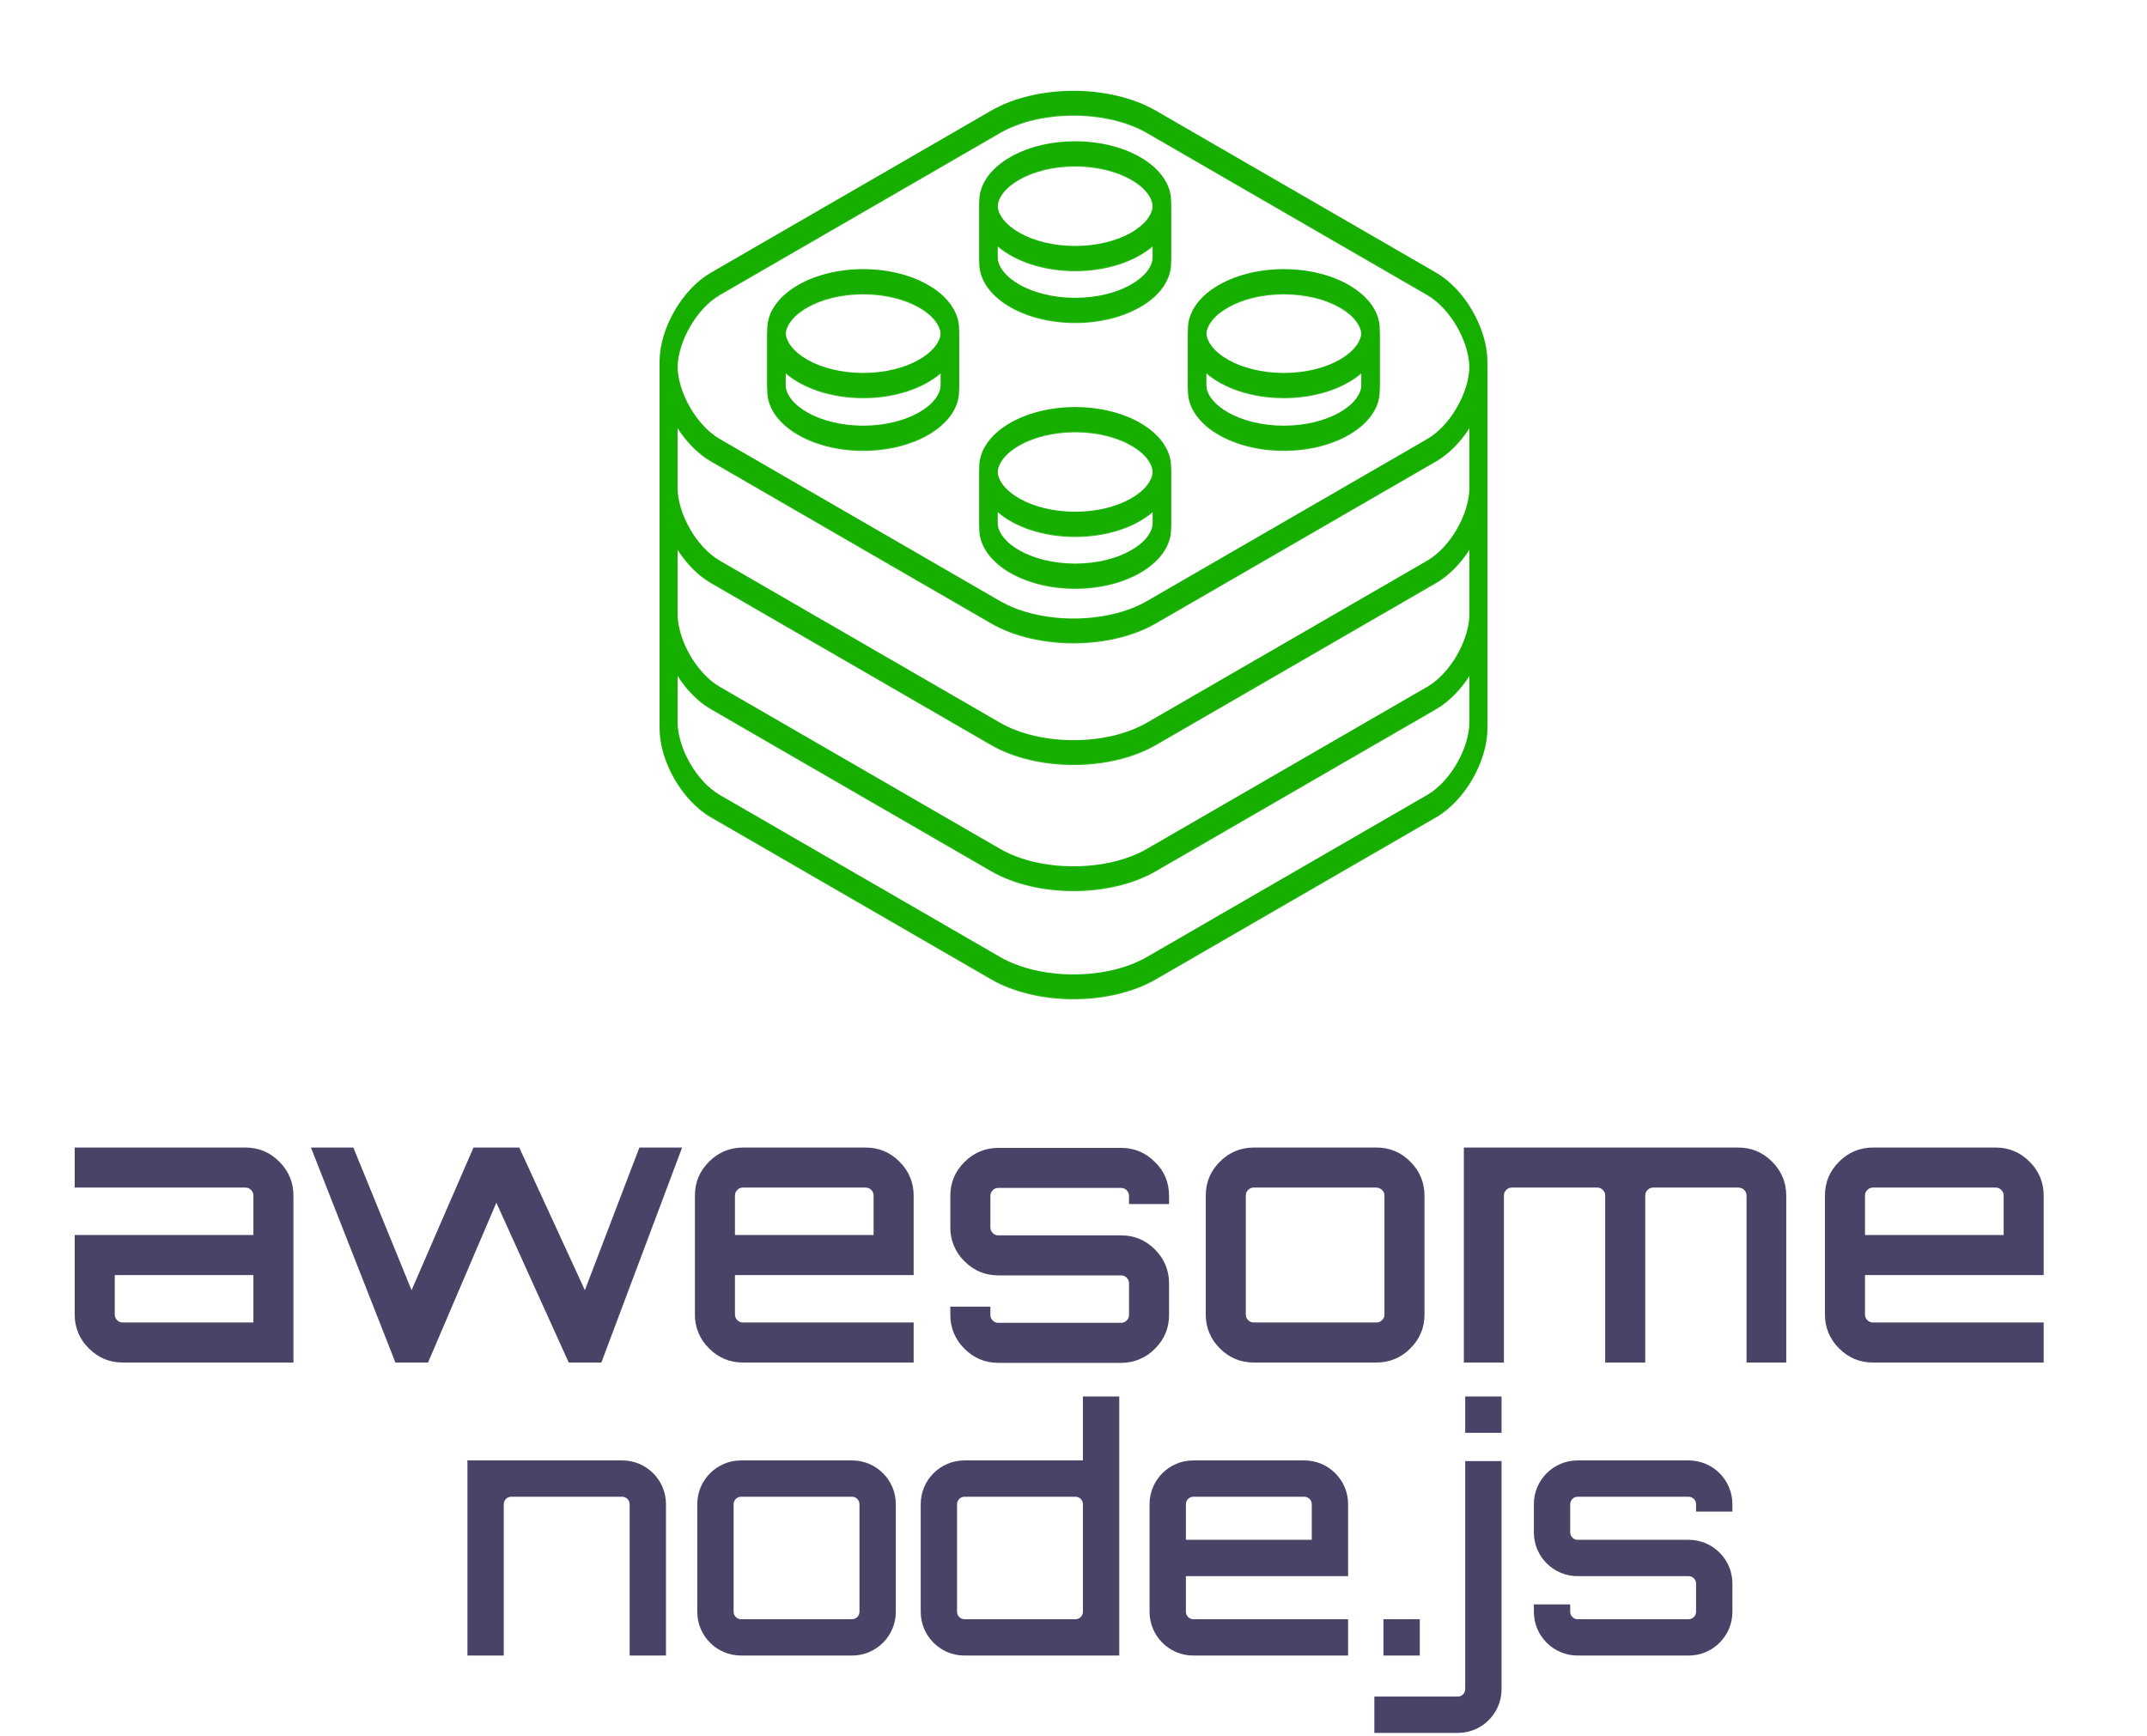
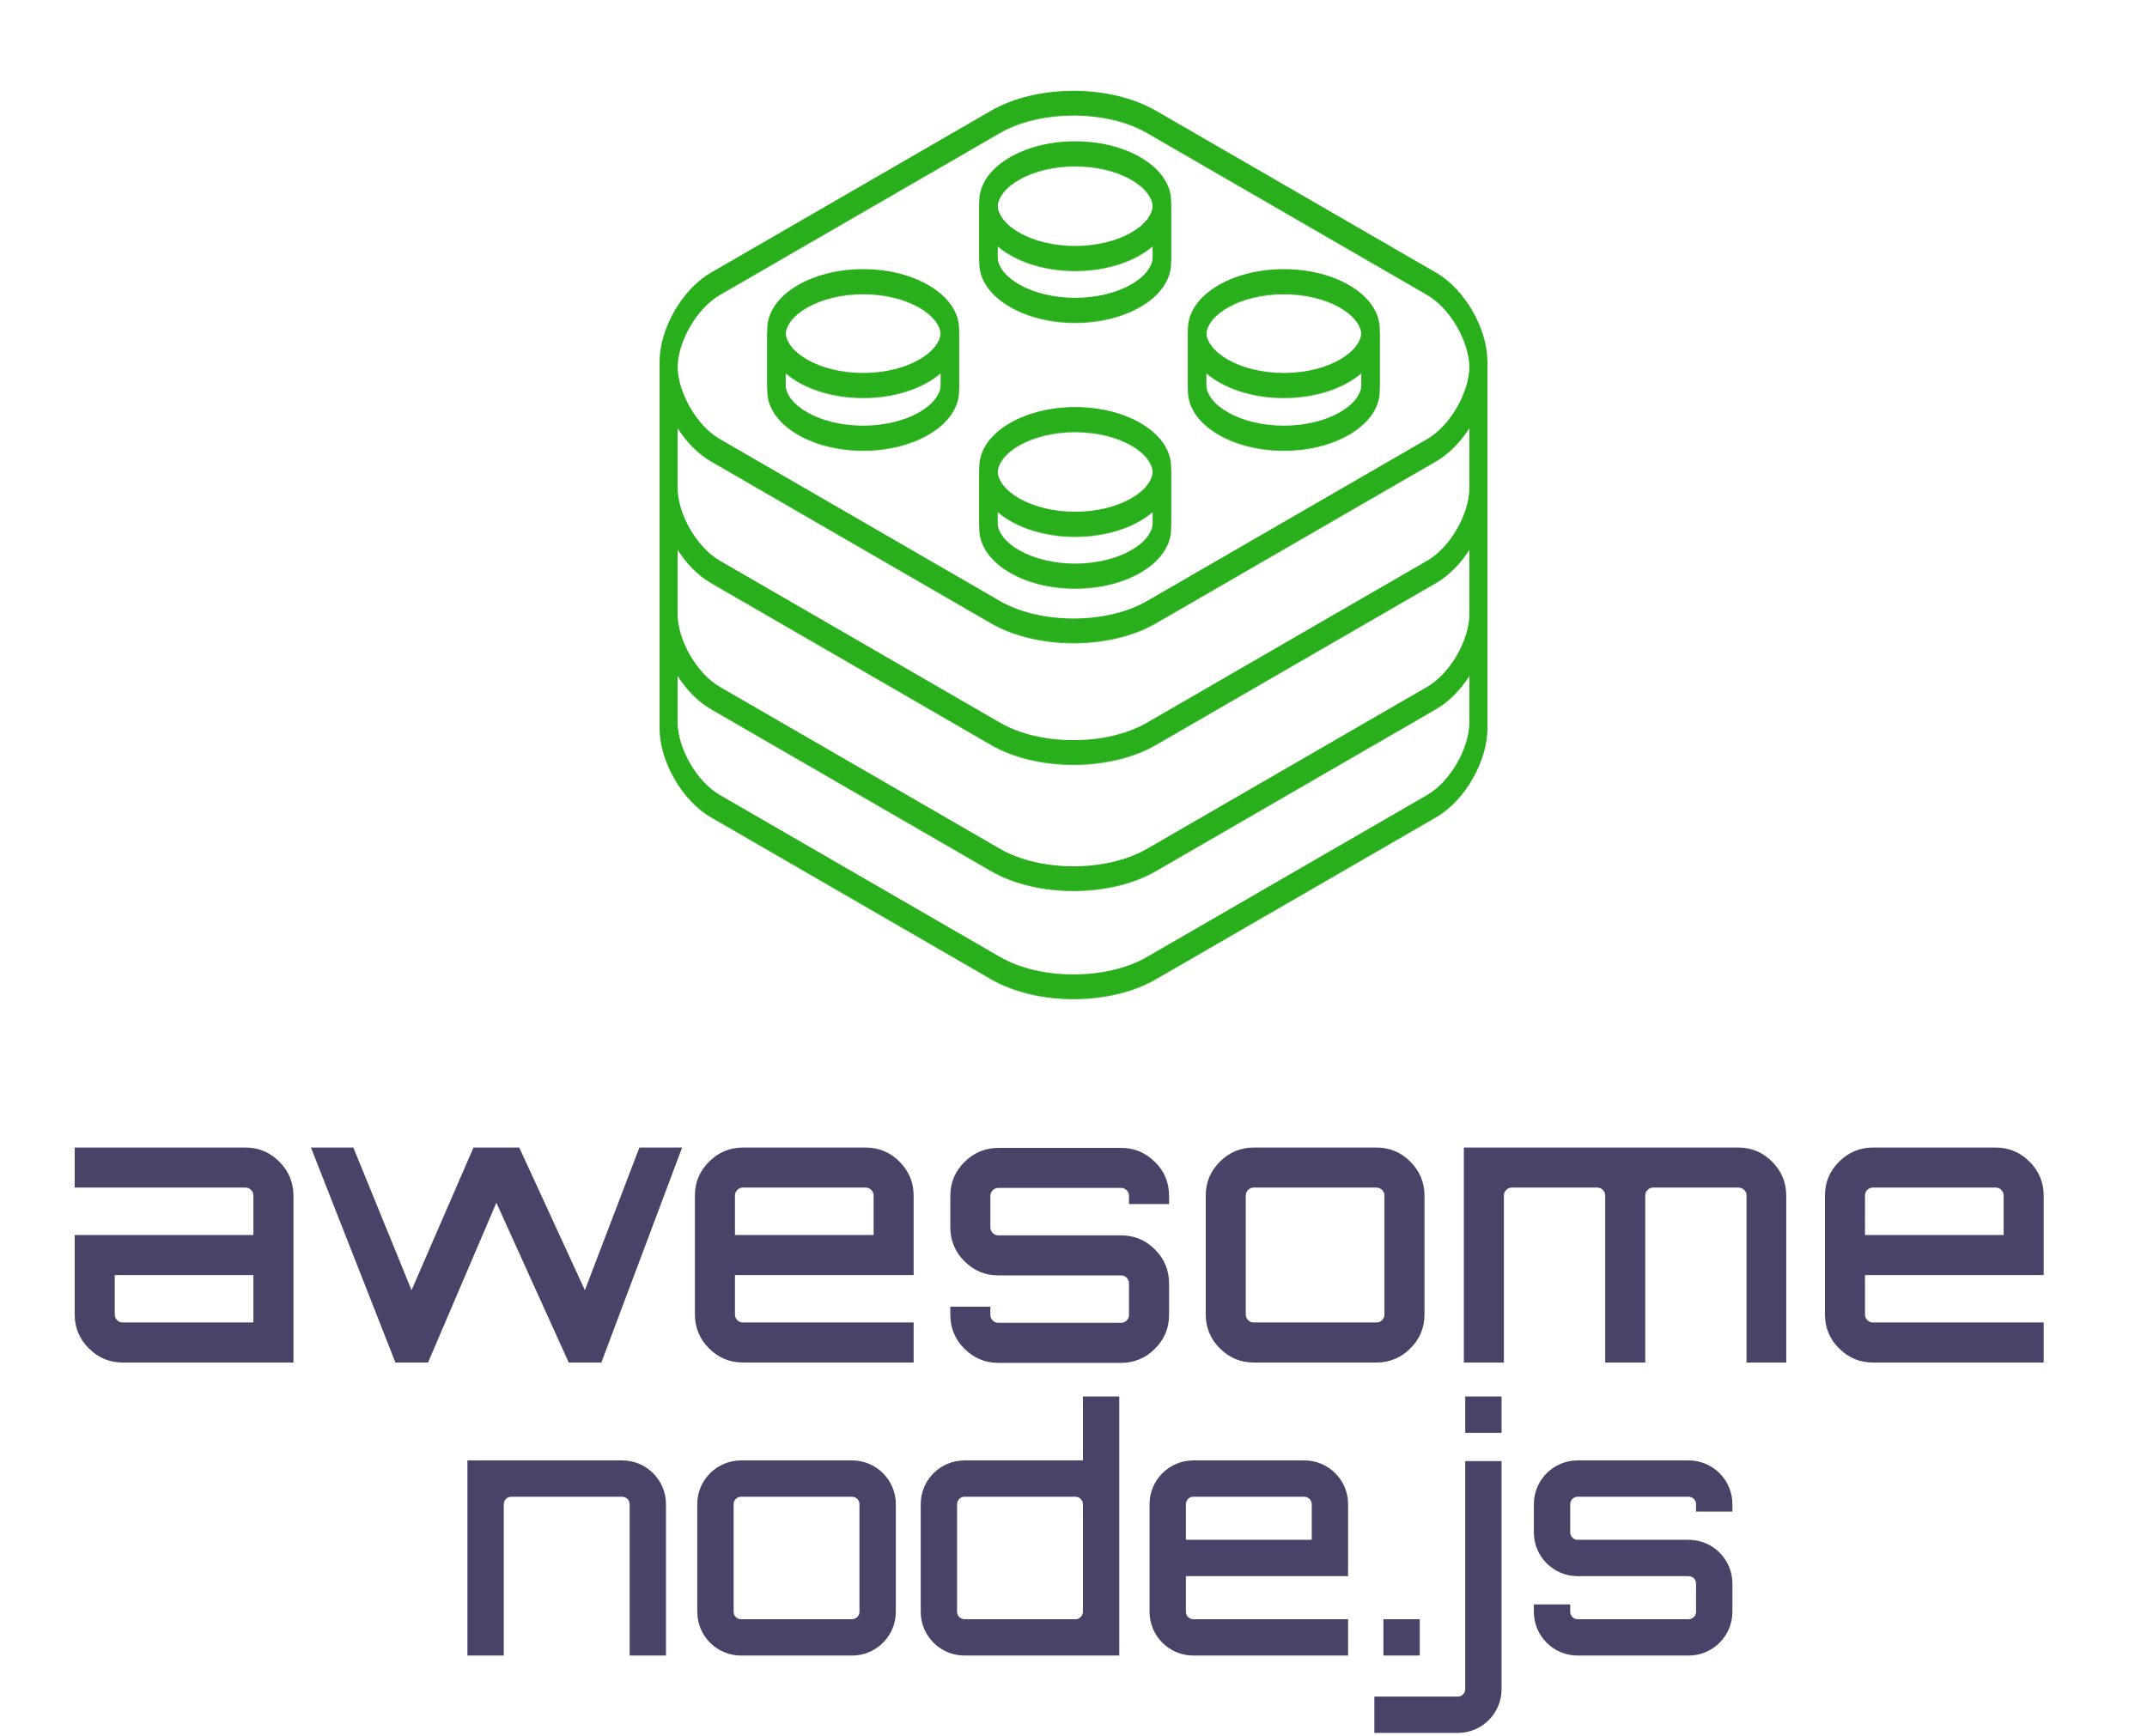
<svg xmlns="http://www.w3.org/2000/svg" width="638px" height="516px" viewBox="0 0 638 516" version="1.1">
  <defs>
    <filter id="filter-1">
-       <feColorMatrix in="SourceGraphic" type="matrix" values="0 0 0 0 0.008 0 0 0 0 0.431 0 0 0 0 0 0 0 0 1 0" />
+       <feColorMatrix in="SourceGraphic" type="matrix" values="0 0 0 0 0.024 0 0 0 0 0.431 0 0 0 0 0.012 0 0 0 1 0" />
    </filter>
    <filter x="-1.6%" y="-1.5%" width="103.3%" height="103.0%" filterUnits="objectBoundingBox" id="filter-2">
      <feOffset dx="0" dy="2" in="SourceAlpha" result="shadowOffsetOuter1" />
-       <feColorMatrix values="0 0 0 0 0.008   0 0 0 0 0.431   0 0 0 0 0  0 0 0 1 0" type="matrix" in="shadowOffsetOuter1" result="shadowMatrixOuter1" />
+       <feColorMatrix values="0 0 0 0 0.024   0 0 0 0 0.431   0 0 0 0 0.012  0 0 0 1 0" type="matrix" in="shadowOffsetOuter1" result="shadowMatrixOuter1" />
      <feMerge>
        <feMergeNode in="shadowMatrixOuter1" />
        <feMergeNode in="SourceGraphic" />
      </feMerge>
    </filter>
  </defs>
  <g id="页面-1" stroke="none" stroke-width="1" fill="none" fill-rule="evenodd">
    <g id="logo" transform="translate(22, 341)" fill="#494368" fill-rule="nonzero">
      <path d="M50.9,0.1 C54.9,0.1 58.2,1.5 61,4.3 C63.8,7.1 65.2,10.5 65.2,14.4 L65.2,64 L14.5,64 C10.5,64 7.2,62.6 4.4,59.8 C1.669,57.156 0.149,53.501 0.2,49.7 L0.2,26.1 L53.3,26.1 L53.3,14.4 C53.3,13.7 53.1,13.2 52.6,12.7 C52.1,12.2 51.6,12 50.9,12 L0.2,12 L0.2,0.1 L50.9,0.1 Z M53.3,52.1 L53.3,38 L12.1,38 L12.1,49.7 C12.1,50.4 12.3,50.9 12.8,51.4 C13.3,51.9 13.8,52.1 14.5,52.1 L53.3,52.1 L53.3,52.1 Z M168,0.1 L180.7,0.1 L156.7,64 L147,64 L125.5,16.5 L105.2,64 L105,63.9 L105.1,64 L95.5,64 L70.4,0.1 L83,0.1 L100.3,42.5 L118.7,0.1 L132.3,0.1 L151.8,42.5 L168,0.1 Z M235.2,0.1 C239.2,0.1 242.5,1.5 245.3,4.3 C248.1,7.1 249.5,10.5 249.5,14.4 L249.5,38 L196.4,38 L196.4,49.7 C196.4,50.4 196.6,50.9 197.1,51.4 C197.6,51.9 198.1,52.1 198.8,52.1 L249.5,52.1 L249.5,64 L198.8,64 C194.8,64 191.5,62.6 188.7,59.8 C185.969,57.156 184.449,53.501 184.5,49.7 L184.5,14.4 C184.5,10.4 185.9,7.1 188.7,4.3 C191.5,1.5 194.9,0.1 198.8,0.1 L235.2,0.1 L235.2,0.1 Z M196.4,26.1 L237.6,26.1 L237.6,14.4 C237.6,13.7 237.4,13.2 236.9,12.7 C236.4,12.2 235.9,12 235.2,12 L198.8,12 C198.1,12 197.6,12.2 197.1,12.7 C196.6,13.2 196.4,13.7 196.4,14.4 L196.4,26.1 L196.4,26.1 Z M325.4,14.5 L325.4,16.9 L313.5,16.9 L313.5,14.5 C313.5,13.8 313.3,13.3 312.8,12.8 C312.3,12.3 311.8,12.1 311.1,12.1 L274.7,12.1 C274,12.1 273.5,12.3 273,12.8 C272.5,13.3 272.3,13.8 272.3,14.5 L272.3,23.8 C272.3,24.5 272.5,25 273,25.5 C273.5,26 274,26.2 274.7,26.2 L311.1,26.2 C315.1,26.2 318.4,27.6 321.2,30.4 C324,33.2 325.4,36.6 325.4,40.5 L325.4,49.8 C325.4,53.8 324,57.1 321.2,59.9 C318.556,62.631 314.901,64.151 311.1,64.1 L274.7,64.1 C270.7,64.1 267.4,62.7 264.6,59.9 C261.869,57.256 260.349,53.601 260.4,49.8 L260.4,47.4 L272.3,47.4 L272.3,49.8 C272.3,50.5 272.5,51 273,51.5 C273.5,52 274,52.2 274.7,52.2 L311.1,52.2 C311.8,52.2 312.3,52 312.8,51.5 C313.3,51 313.5,50.5 313.5,49.8 L313.5,40.5 C313.5,39.8 313.3,39.3 312.8,38.8 C312.3,38.3 311.8,38.1 311.1,38.1 L274.7,38.1 C270.7,38.1 267.4,36.7 264.6,33.9 C261.869,31.256 260.349,27.601 260.4,23.8 L260.4,14.5 C260.4,10.5 261.8,7.2 264.6,4.4 C267.4,1.6 270.8,0.2 274.7,0.2 L311.1,0.2 C315.1,0.2 318.4,1.6 321.2,4.4 C324,7.1 325.4,10.5 325.4,14.5 L325.4,14.5 Z M350.6,0.1 L387,0.1 C391,0.1 394.3,1.5 397.1,4.3 C399.9,7.1 401.3,10.5 401.3,14.4 L401.3,49.7 C401.3,53.7 399.9,57 397.1,59.8 C394.456,62.531 390.801,64.051 387,64 L350.6,64 C346.6,64 343.3,62.6 340.5,59.8 C337.769,57.156 336.249,53.501 336.3,49.7 L336.3,14.4 C336.3,10.4 337.7,7.1 340.5,4.3 C343.3,1.5 346.7,0.1 350.6,0.1 L350.6,0.1 Z M387,12 L350.6,12 C349.9,12 349.4,12.2 348.9,12.7 C348.4,13.2 348.2,13.7 348.2,14.4 L348.2,49.7 C348.2,50.4 348.4,50.9 348.9,51.4 C349.4,51.9 349.9,52.1 350.6,52.1 L387,52.1 C387.7,52.1 388.2,51.9 388.7,51.4 C389.2,50.9 389.4,50.4 389.4,49.7 L389.4,14.4 C389.4,13.7 389.2,13.2 388.7,12.7 C388.2,12.3 387.7,12 387,12 Z M494.5,0.1 C498.5,0.1 501.8,1.5 504.6,4.3 C507.4,7.1 508.8,10.5 508.8,14.4 L508.8,64 L497,64 L497,14.4 C497,13.7 496.8,13.2 496.3,12.7 C495.8,12.2 495.2,12 494.5,12 L469.3,12 C468.6,12 468.1,12.2 467.6,12.7 C467.1,13.2 466.9,13.7 466.9,14.4 L466.9,64 L455,64 L455,14.4 C455,13.7 454.8,13.2 454.3,12.7 C453.8,12.2 453.3,12 452.6,12 L427.3,12 C426.6,12 426.1,12.2 425.6,12.7 C425.1,13.2 424.9,13.7 424.9,14.4 L424.9,64 L413,64 L413,0.1 L494.5,0.1 Z M571,0.1 C575,0.1 578.3,1.5 581.1,4.3 C583.9,7.1 585.3,10.5 585.3,14.4 L585.3,38 L532.2,38 L532.2,49.7 C532.2,50.4 532.4,50.9 532.9,51.4 C533.4,51.9 533.9,52.1 534.6,52.1 L585.3,52.1 L585.3,64 L534.6,64 C530.6,64 527.3,62.6 524.5,59.8 C521.769,57.156 520.249,53.501 520.3,49.7 L520.3,14.4 C520.3,10.4 521.7,7.1 524.5,4.3 C527.3,1.5 530.7,0.1 534.6,0.1 L571,0.1 L571,0.1 Z M532.2,26.1 L573.4,26.1 L573.4,14.4 C573.4,13.7 573.2,13.2 572.7,12.7 C572.2,12.2 571.7,12 571,12 L534.6,12 C533.9,12 533.4,12.2 532.9,12.7 C532.4,13.2 532.2,13.7 532.2,14.4 L532.2,26.1 L532.2,26.1 Z" id="形状" />
      <g id="编组" transform="translate(116, 74)">
        <path d="M59.9,32.1 L59.9,77.1 L49.1,77.1 L49.1,32.1 C49.1,30.9 48.1,29.9 46.9,29.9 L13.9,29.9 C12.7,29.9 11.7,30.9 11.7,32.1 L11.7,77.1 L0.9,77.1 L0.9,19.1 L46.9,19.1 C54.08,19.1 59.9,24.92 59.9,32.1 L59.9,32.1 Z M115.2,19.1 C122.38,19.1 128.2,24.92 128.2,32.1 L128.2,64.1 C128.2,71.28 122.38,77.1 115.2,77.1 L82.2,77.1 C75.02,77.1 69.2,71.28 69.2,64.1 L69.2,32.1 C69.2,24.92 75.02,19.1 82.2,19.1 L115.2,19.1 L115.2,19.1 Z M82.2,29.9 C81,29.9 80,30.9 80,32.1 L80,64.1 C80,65.3 81,66.3 82.2,66.3 L115.2,66.3 C116.4,66.3 117.4,65.3 117.4,64.1 L117.4,32.1 C117.4,30.9 116.4,29.9 115.2,29.9 L82.2,29.9 Z M194.6,0.1 L194.6,77.1 L148.6,77.1 C141.42,77.1 135.6,71.28 135.6,64.1 L135.6,32.1 C135.6,24.92 141.42,19.1 148.6,19.1 L183.8,19.1 L183.8,0.1 L194.6,0.1 L194.6,0.1 Z M181.6,66.3 C182.8,66.3 183.8,65.3 183.8,64.1 L183.8,32.1 C183.8,30.9 182.8,29.9 181.6,29.9 L148.6,29.9 C147.4,29.9 146.4,30.9 146.4,32.1 L146.4,64.1 C146.4,65.3 147.4,66.3 148.6,66.3 L181.6,66.3 Z M262.6,32.1 L262.6,53.5 L214.4,53.5 L214.4,64.1 C214.4,65.3 215.4,66.3 216.6,66.3 L262.6,66.3 L262.6,77.1 L216.6,77.1 C209.42,77.1 203.6,71.28 203.6,64.1 L203.6,32.1 C203.6,24.92 209.42,19.1 216.6,19.1 L249.6,19.1 C256.78,19.1 262.6,24.92 262.6,32.1 L262.6,32.1 Z M251.8,42.7 L251.8,32.1 C251.8,30.9 250.8,29.9 249.6,29.9 L216.6,29.9 C215.4,29.9 214.4,30.9 214.4,32.1 L214.4,42.7 L251.8,42.7 Z M283.9,77.1 L273.1,77.1 L273.1,66.3 L283.9,66.3 L283.9,77.1 Z" id="形状" />
        <path d="M308.2,55.1 L308.2,87.1 C308.2,94.28 302.38,100.1 295.2,100.1 L270.4,100.1 L270.4,89.3 L295.2,89.3 C296.4,89.3 297.4,88.3 297.4,87.1 L297.4,19.3 L308.2,19.3 L308.2,55.1 L308.2,55.1 Z M308.2,0.1 L308.2,10.9 L297.4,10.9 L297.4,0.1 L308.2,0.1 Z M376.8,34.3 L366,34.3 L366,32.1 C366,30.9 365,29.9 363.8,29.9 L330.8,29.9 C329.6,29.9 328.6,30.9 328.6,32.1 L328.6,40.5 C328.6,41.7 329.6,42.7 330.8,42.7 L363.8,42.7 C370.98,42.7 376.8,48.52 376.8,55.7 L376.8,64.1 C376.8,71.28 370.98,77.1 363.8,77.1 L330.8,77.1 C323.62,77.1 317.8,71.28 317.8,64.1 L317.8,61.9 L328.6,61.9 L328.6,64.1 C328.6,65.3 329.6,66.3 330.8,66.3 L363.8,66.3 C365,66.3 366,65.3 366,64.1 L366,55.7 C366,54.5 365,53.5 363.8,53.5 L330.8,53.5 C323.62,53.5 317.8,47.68 317.8,40.5 L317.8,32.1 C317.8,24.92 323.62,19.1 330.8,19.1 L363.8,19.1 C367.248,19.1 370.554,20.47 372.992,22.908 C375.43,25.346 376.8,28.652 376.8,32.1 L376.8,34.3 L376.8,34.3 Z" id="形状" />
      </g>
    </g>
    <g filter="url(#filter-1)" id="lego">
      <g filter="url(#filter-2)" transform="translate(196, 27)">
        <path d="M240.652,81.726 C240.652,89.644 234.945,99.545 228.098,103.505 L144.827,151.661 C132.859,158.581 113.144,158.582 101.173,151.661 L17.902,103.505 C11.057,99.547 5.348,89.644 5.348,81.726 L5.348,80.483 C5.348,72.565 11.055,62.662 17.902,58.703 L101.173,10.548 C113.141,3.627 132.856,3.626 144.827,10.548 L228.098,58.703 C234.943,62.662 240.652,72.563 240.652,80.483 L240.652,81.726 Z M240.652,116.504 L240.652,117.882 C240.652,125.8 234.945,135.702 228.098,139.662 L144.827,187.817 C132.859,194.738 113.144,194.739 101.173,187.817 L17.902,139.662 C11.057,135.703 5.348,125.8 5.348,117.882 L5.348,116.504 L5.348,98.279 C7.995,102.403 11.432,105.949 15.228,108.144 L98.499,156.299 C112.125,164.179 133.877,164.177 147.501,156.299 L230.772,108.144 C234.568,105.949 238.005,102.403 240.652,98.279 L240.652,116.504 Z M240.652,154 L240.652,155.378 C240.652,163.296 234.945,173.198 228.098,177.158 L144.827,225.313 C132.859,232.234 113.144,232.235 101.173,225.313 L17.902,177.158 C11.057,173.199 5.348,163.296 5.348,155.378 L5.348,154 L5.348,134.435 C7.995,138.56 11.432,142.106 15.228,144.301 L98.499,192.456 C112.125,200.335 133.877,200.334 147.501,192.456 L230.772,144.301 C234.568,142.106 238.005,138.56 240.652,134.435 L240.652,154 Z M240.652,187.517 C240.652,195.435 234.945,205.337 228.098,209.297 L144.827,257.452 C132.859,264.373 113.144,264.374 101.173,257.452 L17.902,209.297 C11.057,205.338 5.348,195.435 5.348,187.517 L5.348,171.931 C7.995,176.056 11.432,179.602 15.228,181.796 L98.499,229.952 C112.125,237.831 133.877,237.83 147.501,229.952 L230.772,181.796 C234.568,179.602 238.005,176.056 240.652,171.931 L240.652,187.517 Z M245.995,80.348 C245.934,70.544 239.234,58.958 230.772,54.064 L147.501,5.909 C133.875,-1.97 112.123,-1.969 98.499,5.909 L15.228,54.064 C6.765,58.958 0.066,70.545 0.005,80.348 L0,80.348 L0,80.483 L0,81.726 L0,116.504 L0,117.882 L0,154 L0,155.378 L0,187.517 C0,197.349 6.728,209.02 15.228,213.936 L98.499,262.091 C112.125,269.97 133.877,269.969 147.501,262.091 L230.772,213.936 C239.274,209.02 246,197.348 246,187.517 L246,155.378 L246,154 L246,117.882 L246,116.504 L246,81.726 L246,80.483 L246,80.348 L245.995,80.348 Z" id="形状" fill="#000000" fill-rule="nonzero" />
        <path d="M83.571,70.846 L83.571,71.544 C83.571,77.651 73.624,83.859 60.501,83.859 C47.376,83.859 37.429,77.651 37.429,71.544 L37.429,70.846 L37.429,70.79 C37.429,64.684 47.376,58.475 60.501,58.475 C73.624,58.475 83.571,64.684 83.571,70.79 L83.571,70.846 Z M83.571,87.21 C83.571,93.318 73.624,99.527 60.501,99.527 C47.376,99.527 37.429,93.318 37.429,87.21 L37.429,81.958 C42.608,86.42 50.999,89.334 60.501,89.334 C70.001,89.334 78.394,86.42 83.571,81.958 L83.571,87.21 Z M60.501,53 C44.76,53 32,60.965 32,70.79 L32,70.846 L32,71.544 L32,87.21 C32,97.036 44.76,105 60.501,105 C76.24,105 89,97.036 89,87.21 L89,71.544 L89,70.846 L89,70.79 C89,60.965 76.24,53 60.501,53 L60.501,53 Z" id="形状" fill="#000000" fill-rule="nonzero" />
        <path d="M208.571,70.846 L208.571,71.544 C208.571,77.651 198.624,83.859 185.501,83.859 C172.376,83.859 162.429,77.651 162.429,71.544 L162.429,70.846 L162.429,70.79 C162.429,64.684 172.376,58.475 185.501,58.475 C198.624,58.475 208.571,64.684 208.571,70.79 L208.571,70.846 Z M208.571,87.21 C208.571,93.318 198.624,99.527 185.501,99.527 C172.376,99.527 162.429,93.318 162.429,87.21 L162.429,81.958 C167.608,86.42 175.999,89.334 185.501,89.334 C195.001,89.334 203.394,86.42 208.571,81.958 L208.571,87.21 Z M185.501,53 C169.76,53 157,60.965 157,70.79 L157,70.846 L157,71.544 L157,87.21 C157,97.036 169.76,105 185.501,105 C201.24,105 214,97.036 214,87.21 L214,71.544 L214,70.846 L214,70.79 C214,60.965 201.24,53 185.501,53 L185.501,53 Z" id="形状" fill="#000000" fill-rule="nonzero" />
        <path d="M146.571,33.097 L146.571,33.795 C146.571,39.902 136.624,46.11 123.501,46.11 C110.376,46.11 100.429,39.902 100.429,33.795 L100.429,33.097 L100.429,32.79 C100.429,26.682 110.376,20.473 123.501,20.473 C136.624,20.473 146.571,26.682 146.571,32.79 L146.571,33.097 Z M146.571,49.21 C146.571,55.316 136.624,61.525 123.501,61.525 C110.376,61.525 100.429,55.316 100.429,49.21 L100.429,44.209 C105.608,48.67 113.999,51.584 123.501,51.584 C133.001,51.584 141.394,48.67 146.571,44.209 L146.571,49.21 Z M123.501,15 C107.76,15 95,22.965 95,32.79 L95,33.097 L95,33.795 L95,49.21 C95,59.035 107.76,67 123.501,67 C139.24,67 152,59.035 152,49.21 L152,33.795 L152,33.097 L152,32.79 C152,22.965 139.24,15 123.501,15 L123.501,15 Z" id="形状" fill="#000000" fill-rule="nonzero" />
        <path d="M146.571,112.097 L146.571,112.795 C146.571,118.902 136.624,125.11 123.501,125.11 C110.376,125.11 100.429,118.902 100.429,112.795 L100.429,112.097 L100.429,111.79 C100.429,105.682 110.376,99.473 123.501,99.473 C136.624,99.473 146.571,105.682 146.571,111.79 L146.571,112.097 Z M146.571,128.21 C146.571,134.318 136.624,140.525 123.501,140.525 C110.376,140.525 100.429,134.318 100.429,128.21 L100.429,123.209 C105.608,127.67 113.999,130.584 123.501,130.584 C133.001,130.584 141.394,127.67 146.571,123.209 L146.571,128.21 Z M123.501,94 C107.76,94 95,101.965 95,111.79 L95,112.097 L95,112.795 L95,128.21 C95,138.035 107.76,146 123.501,146 C139.24,146 152,138.035 152,128.21 L152,112.795 L152,112.097 L152,111.79 C152,101.965 139.24,94 123.501,94 L123.501,94 Z" id="形状" fill="#000000" fill-rule="nonzero" />
      </g>
    </g>
  </g>
</svg>
